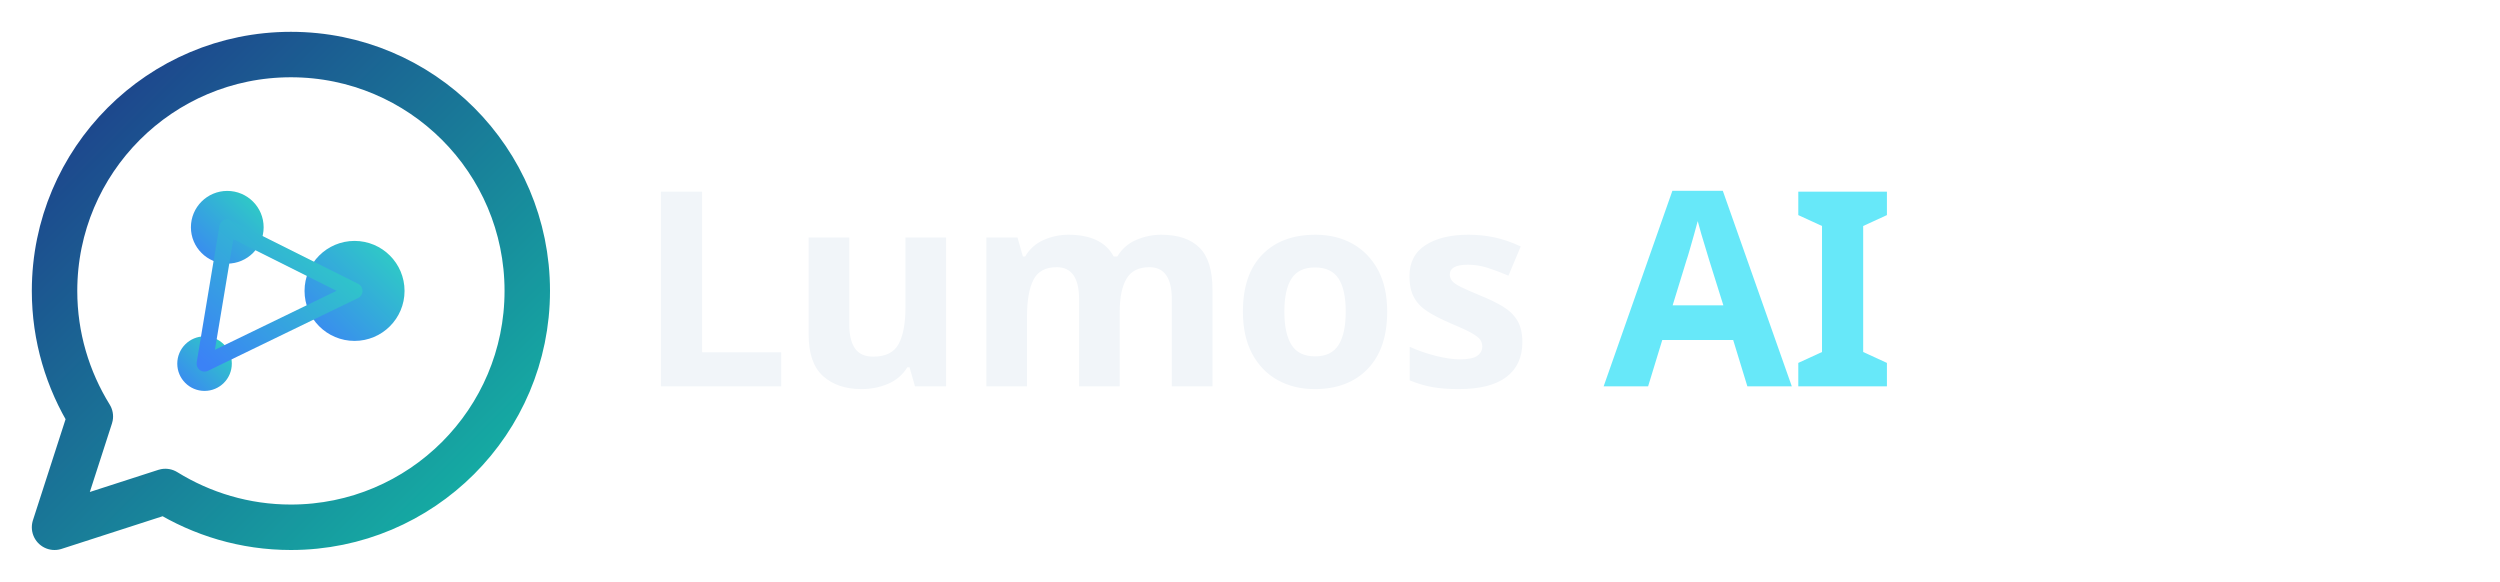
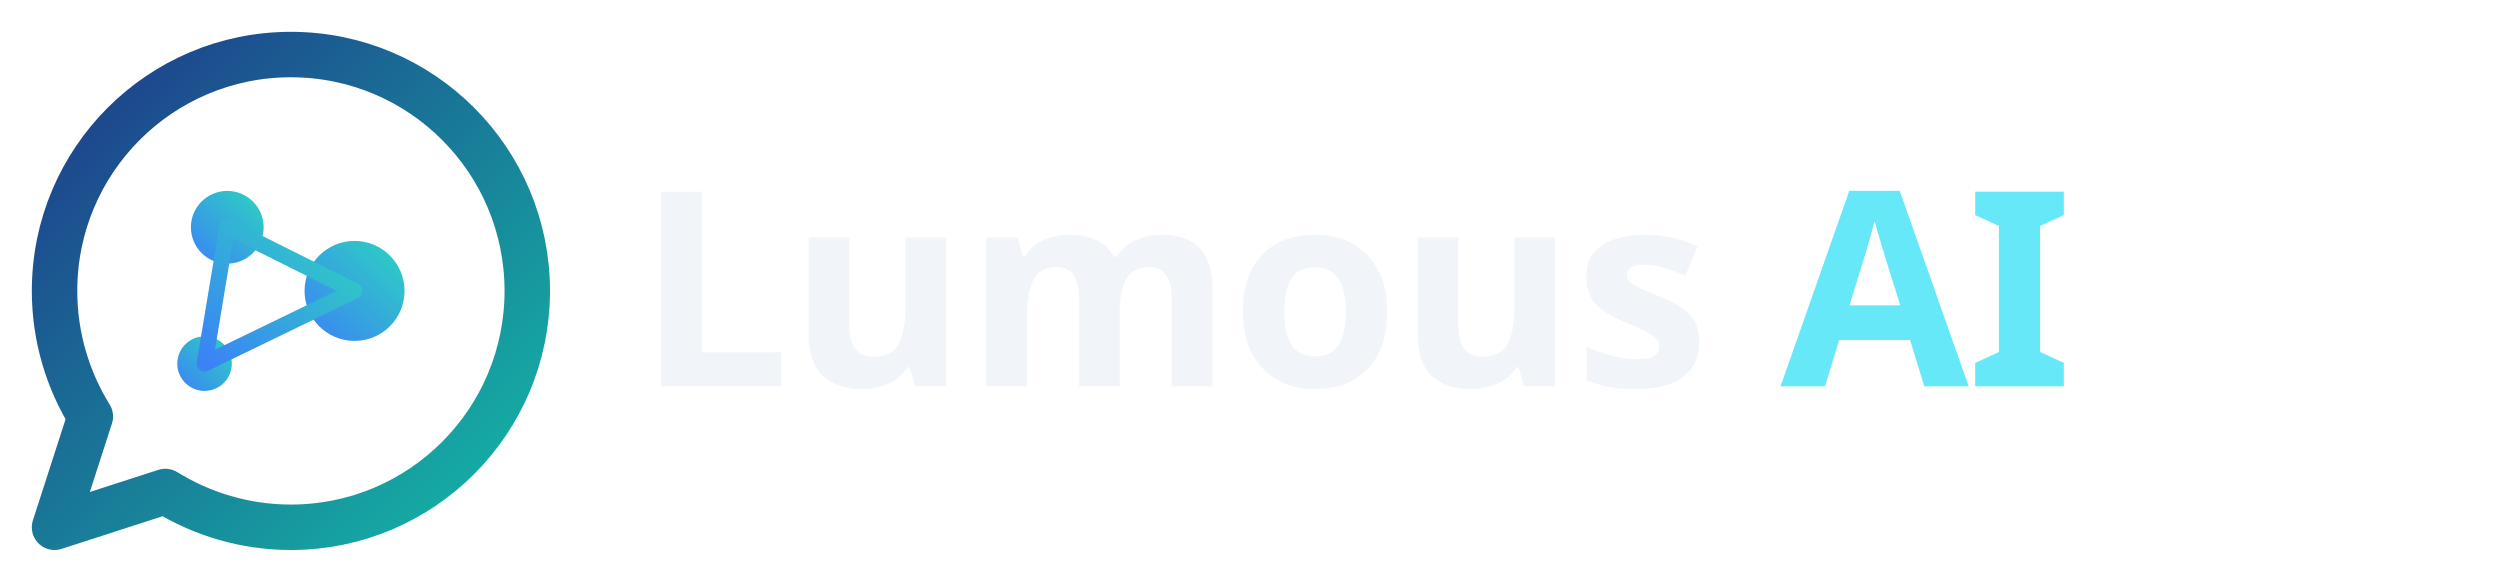
<svg xmlns="http://www.w3.org/2000/svg" viewBox="0 0 2200 512" width="100%" height="100%">
  <defs>
    <linearGradient id="mpGrad" x1="0%" y1="0%" x2="100%" y2="100%">
      <stop offset="0%" stop-color="#1E3A8A" />
      <stop offset="100%" stop-color="#14B8A6" />
    </linearGradient>
    <linearGradient id="mpNodeGrad" x1="0%" y1="100%" x2="100%" y2="0%">
      <stop offset="0%" stop-color="#3B82F6" />
      <stop offset="100%" stop-color="#2DD4BF" />
    </linearGradient>
  </defs>
  <g>
    <path d="M256,48 C141.1,48 48,141.1 48,256 C48,296.5 59.6,334.3 79.5,366.5 L48,464 L145.5,432.5 C177.7,452.4 215.5,464 256,464 C370.9,464 464,370.9 464,256 C464,141.1 370.9,48 256,48 Z" fill="none" stroke="url(#mpGrad)" stroke-width="40" stroke-linejoin="round" />
    <circle cx="200" cy="200" r="32" fill="url(#mpNodeGrad)" />
    <circle cx="312" cy="256" r="44" fill="url(#mpNodeGrad)" />
    <circle cx="180" cy="320" r="24" fill="url(#mpNodeGrad)" />
    <path d="M200,200 L312,256 L180,320 Z" fill="none" stroke="url(#mpNodeGrad)" stroke-width="14" stroke-linejoin="round" />
  </g>
  <text x="560" y="340" font-family="ui-sans-serif, system-ui, sans-serif, Apple Color Emoji, Segoe UI Emoji" font-size="240" font-weight="700" letter-spacing="-2">
-     <tspan fill="#f1f5f9">Lumos </tspan>
+     <tspan fill="#f1f5f9">Lumous </tspan>
    <tspan fill="#67e8f9">AI</tspan>
  </text>
</svg>
